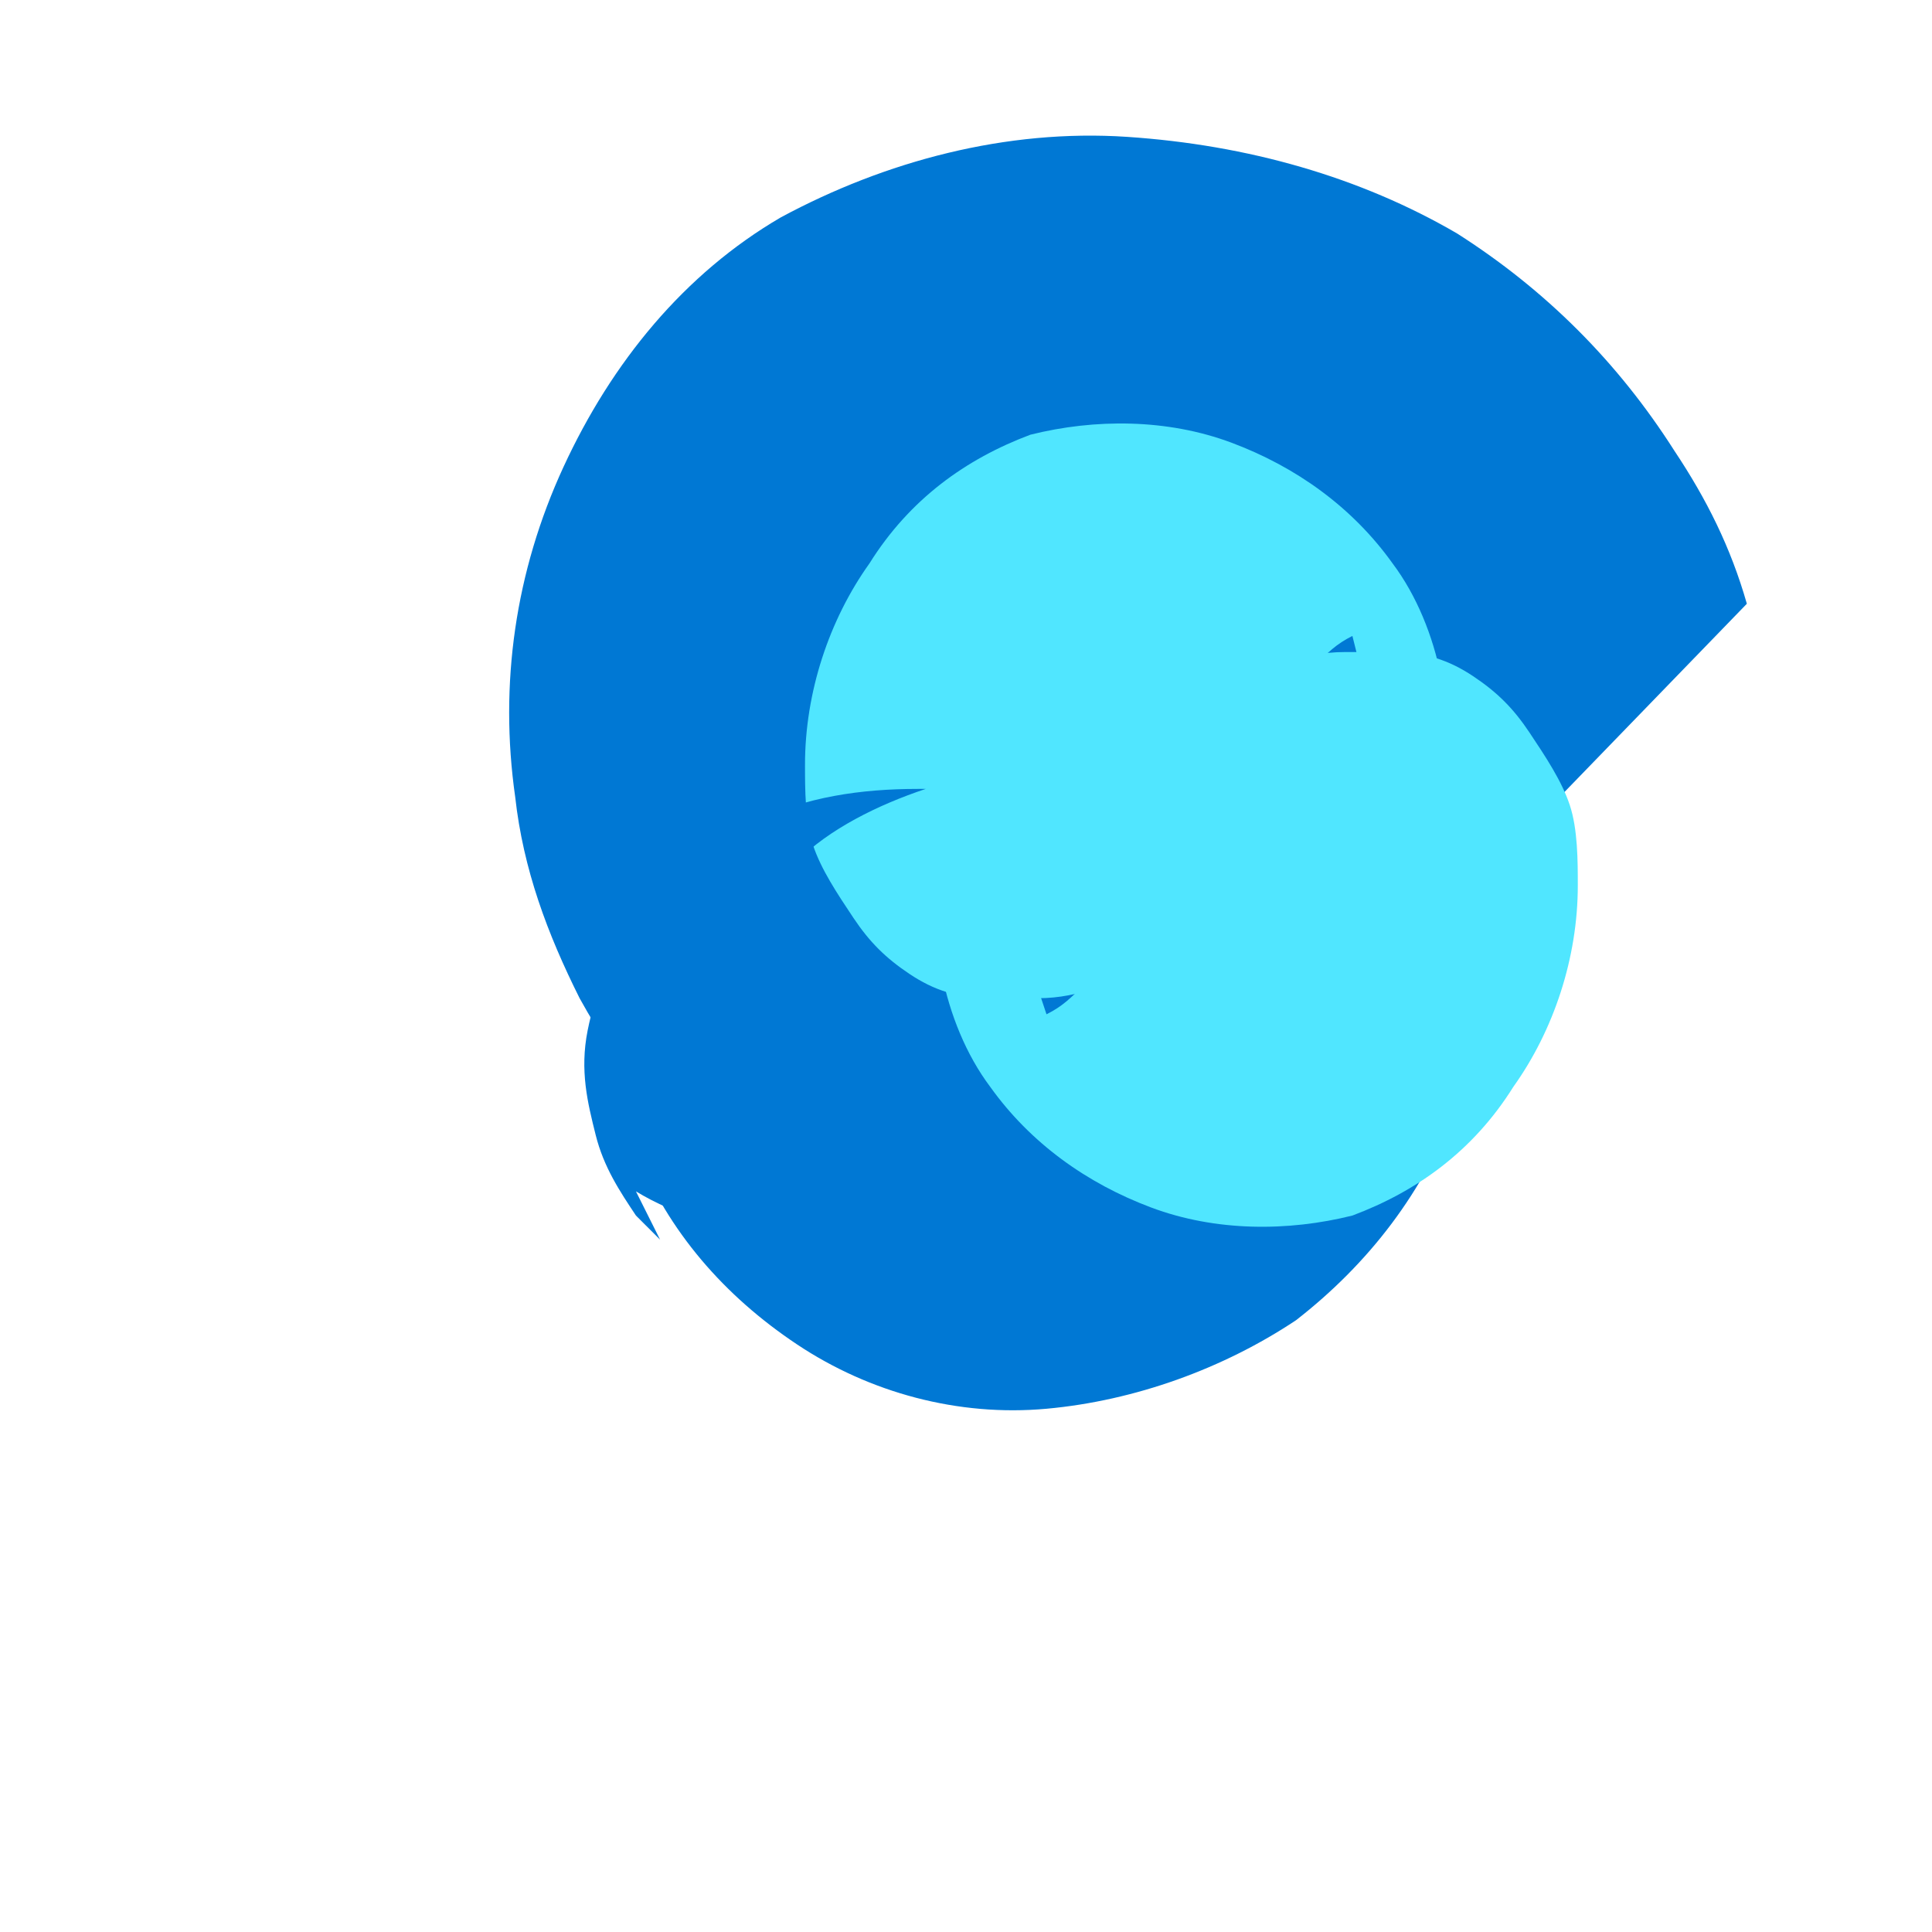
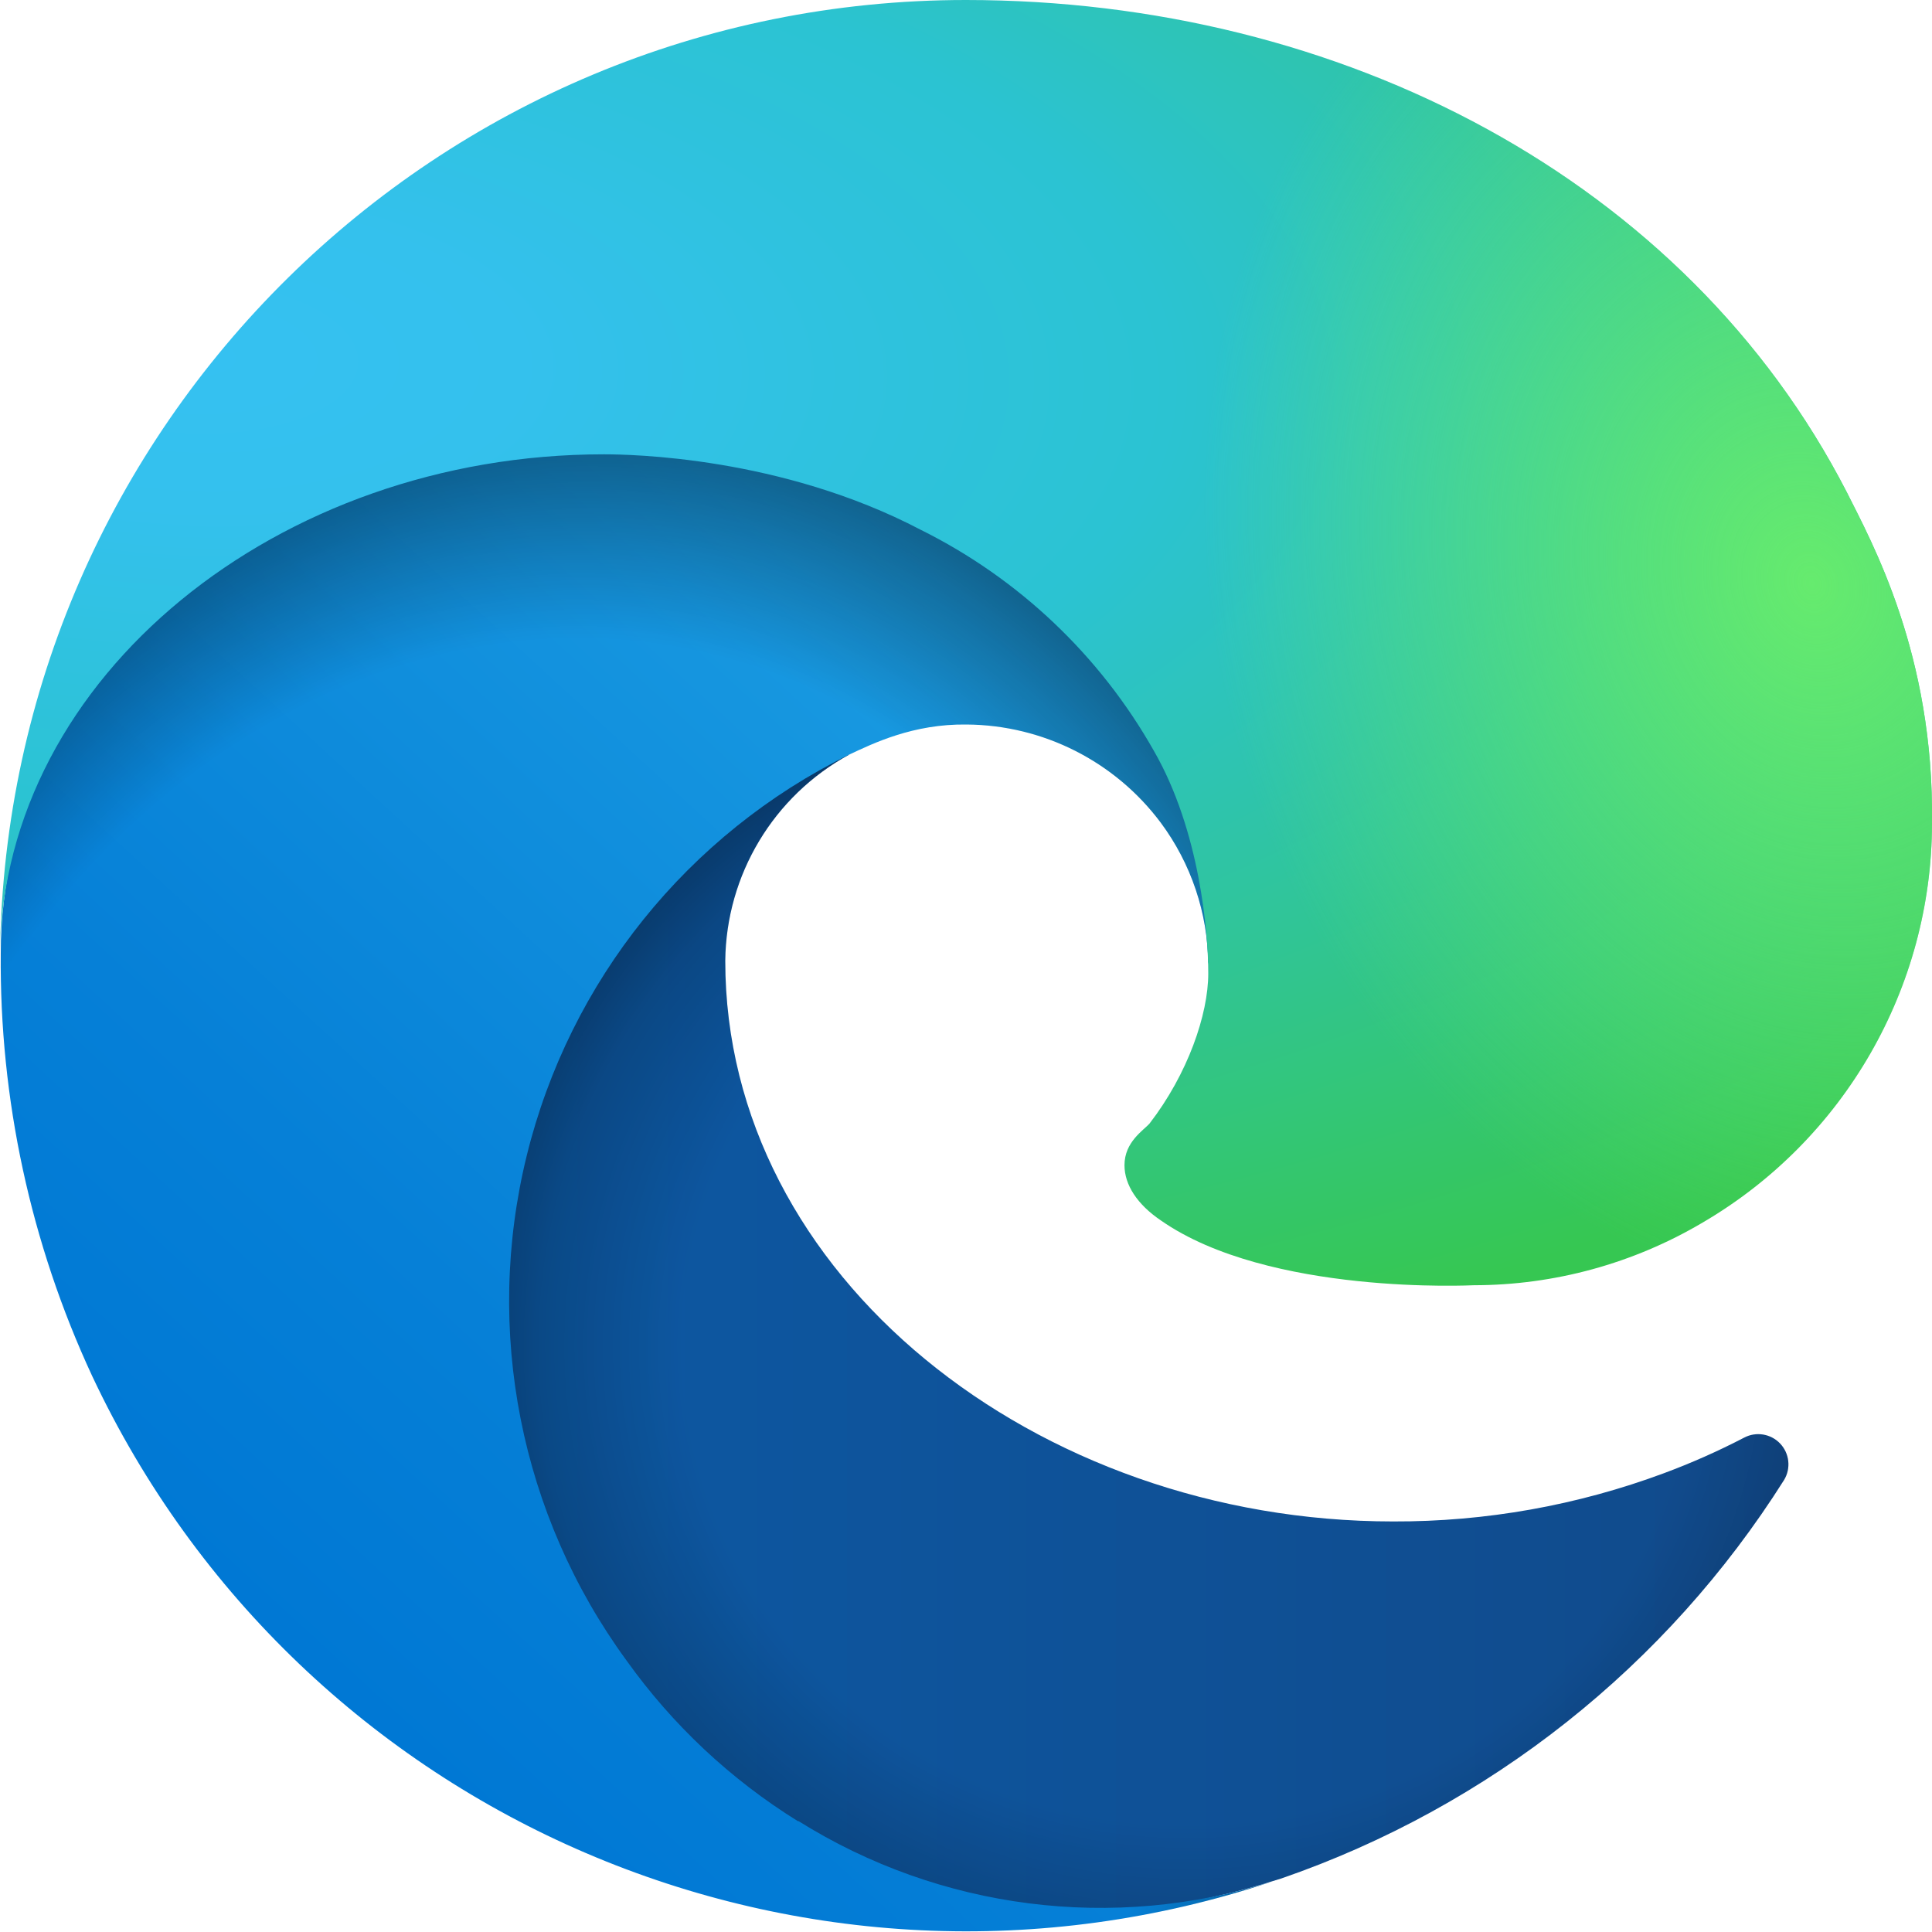
- <svg xmlns="http://www.w3.org/2000/svg" fill="none" viewBox="0 0 24 24">
-   <path d="M21.7 7.5c-.2-.7-.5-1.3-.9-1.9-.7-1.1-1.6-2-2.7-2.7C16.9 2.2 15.5 1.8 14 1.7c-1.5-.1-3 .3-4.3 1C8.5 3.4 7.6 4.5 7 5.8 6.4 7.1 6.2 8.5 6.4 9.9c.1.9.4 1.7.8 2.5.5.9 1.1 1.7 1.9 2.3.7.5 1.5.8 2.3.9.8.1 1.6 0 2.3-.3.8-.3 1.5-.9 2-1.6.5-.7.8-1.6.8-2.5 0-.3 0-.7-.1-1-.1-.3-.3-.6-.5-.9-.2-.3-.4-.5-.7-.7-.3-.2-.6-.3-1-.3h-.6c-.5 0-1 .2-1.4.5-.4.3-.7.8-.9 1.3-.1.2-.1.3-.2.5 0 .2-.1.4-.1.6 0 .6.2 1.1.6 1.5.3.4.8.6 1.3.6h.1c.4-.1.8-.3 1.1-.6.3-.3.5-.7.6-1.1.1-.5.1-1-.1-1.5-.2-.5-.5-1-1-1.3-.5-.4-1.1-.6-1.8-.6-.7-.1-1.4.1-2 .4-.6.3-1.1.8-1.5 1.4-.4.6-.6 1.3-.7 2.1-.1.7 0 1.5.3 2.2.4 1 1.1 1.8 2 2.4.9.6 2 .9 3.1.8 1.1-.1 2.2-.5 3.1-1.1.9-.7 1.6-1.6 2-2.7.3-.8.5-1.6.5-2.5v-.5z" fill="#0078D4" />
-   <path d="M12.2 10.2c-.4.5-.6 1.2-.5 1.9.1.5.3 1 .6 1.4.5.7 1.2 1.2 2 1.5.8.3 1.7.3 2.5.1.8-.3 1.5-.8 2-1.6.5-.7.8-1.6.8-2.5 0-.3 0-.7-.1-1-.1-.3-.3-.6-.5-.9-.2-.3-.4-.5-.7-.7-.3-.2-.6-.3-1-.3h-.6c-.5 0-1 .2-1.4.5-.4.3-.7.8-.9 1.3-.1.2-.1.3-.2.5-.1.4-.2.8-.3 1.1-.1.3-.2.5-.4.7-.2.2-.3.3-.5.4" fill="#50E6FF" />
-   <path d="M17.4 10.3c.4-.5.6-1.2.5-1.9-.1-.5-.3-1-.6-1.4C16.8 6.3 16.1 5.8 15.3 5.5c-.8-.3-1.7-.3-2.5-.1-.8.3-1.5.8-2 1.6-.5.7-.8 1.6-.8 2.5 0 .3 0 .7.1 1 .1.3.3.6.5.9.2.3.4.5.7.7.3.2.6.3 1 .3h.6c.5 0 1-.2 1.4-.5.4-.3.7-.8.9-1.3.1-.2.1-.3.2-.5.1-.4.3-.8.4-1.1.1-.3.3-.5.5-.7.2-.2.3-.3.5-.4" fill="#50E6FF" />
-   <path d="M8.2 15.4c-.1-.1-.2-.2-.3-.3-.2-.3-.4-.6-.5-1-.1-.4-.2-.8-.1-1.3.1-.5.3-1 .6-1.4.4-.5.9-.9 1.5-1.2.6-.3 1.3-.4 2-.4h.1c-.6.2-1.2.5-1.6.9-.5.5-.8 1.2-1 1.9-.1.4-.1.8 0 1.2.1.4.3.8.6 1.1.1.1.1.2.2.3-.7.1-1.3-.1-1.8-.4" fill="#0078D4" />
+ <svg xmlns="http://www.w3.org/2000/svg" viewBox="0 0 256 256">
+   <defs>
+     <radialGradient id="b" cx="161.8" cy="68.9" r="95.4" gradientTransform="matrix(1 0 0 -.95 0 248.8)" gradientUnits="userSpaceOnUse">
+       <stop offset=".7" stop-opacity="0" />
+       <stop offset=".9" stop-opacity=".5" />
+       <stop offset="1" />
+     </radialGradient>
+     <radialGradient id="d" cx="-340.3" cy="63" r="143.2" gradientTransform="matrix(.15 -.99 -.8 -.12 176.6 -125.4)" gradientUnits="userSpaceOnUse">
+       <stop offset=".8" stop-opacity="0" />
+       <stop offset=".9" stop-opacity=".5" />
+       <stop offset="1" />
+     </radialGradient>
+     <radialGradient id="e" cx="113.4" cy="570.2" r="202.4" gradientTransform="matrix(-.04 1 2.13 .08 -1179.5 -106.7)" gradientUnits="userSpaceOnUse">
+       <stop offset="0" stop-color="#35c1f1" />
+       <stop offset=".1" stop-color="#34c1ed" />
+       <stop offset=".2" stop-color="#2fc2df" />
+       <stop offset=".3" stop-color="#2bc3d2" />
+       <stop offset=".7" stop-color="#36c752" />
+     </radialGradient>
+     <radialGradient id="f" cx="376.5" cy="568" r="97.3" gradientTransform="matrix(.28 .96 .78 -.23 -303.8 -148.5)" gradientUnits="userSpaceOnUse">
+       <stop offset="0" stop-color="#66eb6e" />
+       <stop offset="1" stop-color="#66eb6e" stop-opacity="0" />
+     </radialGradient>
+     <linearGradient id="a" x1="63.3" y1="84" x2="241.7" y2="84" gradientTransform="matrix(1 0 0 -1 0 266)" gradientUnits="userSpaceOnUse">
+       <stop offset="0" stop-color="#0c59a4" />
+       <stop offset="1" stop-color="#114a8b" />
+     </linearGradient>
+     <linearGradient id="c" x1="157.3" y1="161.4" x2="46" y2="40.1" gradientTransform="matrix(1 0 0 -1 0 266)" gradientUnits="userSpaceOnUse">
+       <stop offset="0" stop-color="#1b9de2" />
+       <stop offset=".2" stop-color="#1595df" />
+       <stop offset=".7" stop-color="#0680d7" />
+       <stop offset="1" stop-color="#0078d4" />
+     </linearGradient>
+   </defs>
+   <path d="M235.7 195.5a93.7 93.7 0 0 1-10.6 4.7 101.9 101.9 0 0 1-35.9 6.4c-47.3 0-88.5-32.5-88.5-74.3a31.5 31.5 0 0 1 16.4-27.3c-42.8 1.8-53.8 46.4-53.8 72.5 0 74 68.1 81.4 82.8 81.4 7.9 0 19.8-2.3 27-4.6l1.3-.4a128.3 128.3 0 0 0 66.6-52.8 4 4 0 0 0-5.3-5.6Z" transform="translate(-4.6 -5)" style="fill:url(#a)" />
+   <path d="M235.7 195.5a93.7 93.7 0 0 1-10.6 4.7 101.9 101.9 0 0 1-35.9 6.4c-47.3 0-88.5-32.5-88.5-74.3a31.5 31.5 0 0 1 16.4-27.3c-42.8 1.8-53.8 46.4-53.8 72.5 0 74 68.1 81.4 82.8 81.4 7.9 0 19.8-2.3 27-4.6l1.3-.4a128.3 128.3 0 0 0 66.6-52.8 4 4 0 0 0-5.3-5.6Z" transform="translate(-4.6 -5)" style="isolation:isolate;opacity:.35;fill:url(#b)" />
+   <path d="M110.3 246.3A79.2 79.2 0 0 1 87.6 225a80.7 80.7 0 0 1 29.5-120c3.2-1.5 8.5-4.1 15.6-4a32.4 32.4 0 0 1 25.7 13 31.9 31.9 0 0 1 6.3 18.7c0-.2 24.5-79.6-80-79.6-43.9 0-80 41.6-80 78.2a130.2 130.2 0 0 0 12.1 56 128 128 0 0 0 156.4 67 75.5 75.5 0 0 1-62.8-8Z" transform="translate(-4.6 -5)" style="fill:url(#c)" />
+   <path d="M110.3 246.3A79.2 79.2 0 0 1 87.6 225a80.7 80.7 0 0 1 29.5-120c3.2-1.5 8.5-4.1 15.6-4a32.4 32.4 0 0 1 25.7 13 31.9 31.9 0 0 1 6.3 18.7c0-.2 24.5-79.6-80-79.6-43.9 0-80 41.6-80 78.2a130.2 130.2 0 0 0 12.1 56 128 128 0 0 0 156.4 67 75.5 75.5 0 0 1-62.8-8Z" transform="translate(-4.6 -5)" style="opacity:.41;fill:url(#d);isolation:isolate" />
+   <path d="M157 153.8c-.9 1-3.4 2.5-3.4 5.6 0 2.6 1.7 5.2 4.8 7.3 14.3 10 41.4 8.6 41.5 8.6a59.6 59.6 0 0 0 30.3-8.3 61.4 61.4 0 0 0 30.4-52.9c.3-22.4-8-37.3-11.3-43.9C228 28.8 182.3 5 132.6 5a128 128 0 0 0-128 126.2c.5-36.5 36.8-66 80-66 3.5 0 23.5.3 42 10a72.6 72.6 0 0 1 30.9 29.3c6.1 10.6 7.2 24.1 7.2 29.5s-2.7 13.3-7.8 19.9Z" transform="translate(-4.6 -5)" style="fill:url(#e)" />
+   <path d="M157 153.8c-.9 1-3.4 2.5-3.4 5.6 0 2.6 1.7 5.2 4.8 7.3 14.3 10 41.4 8.6 41.5 8.6a59.6 59.6 0 0 0 30.3-8.3 61.4 61.4 0 0 0 30.4-52.9c.3-22.4-8-37.3-11.3-43.9C228 28.8 182.3 5 132.6 5a128 128 0 0 0-128 126.2c.5-36.5 36.8-66 80-66 3.5 0 23.5.3 42 10a72.6 72.6 0 0 1 30.9 29.3c6.1 10.6 7.2 24.1 7.2 29.5s-2.7 13.3-7.8 19.9Z" transform="translate(-4.6 -5)" style="fill:url(#f)" />
</svg>
